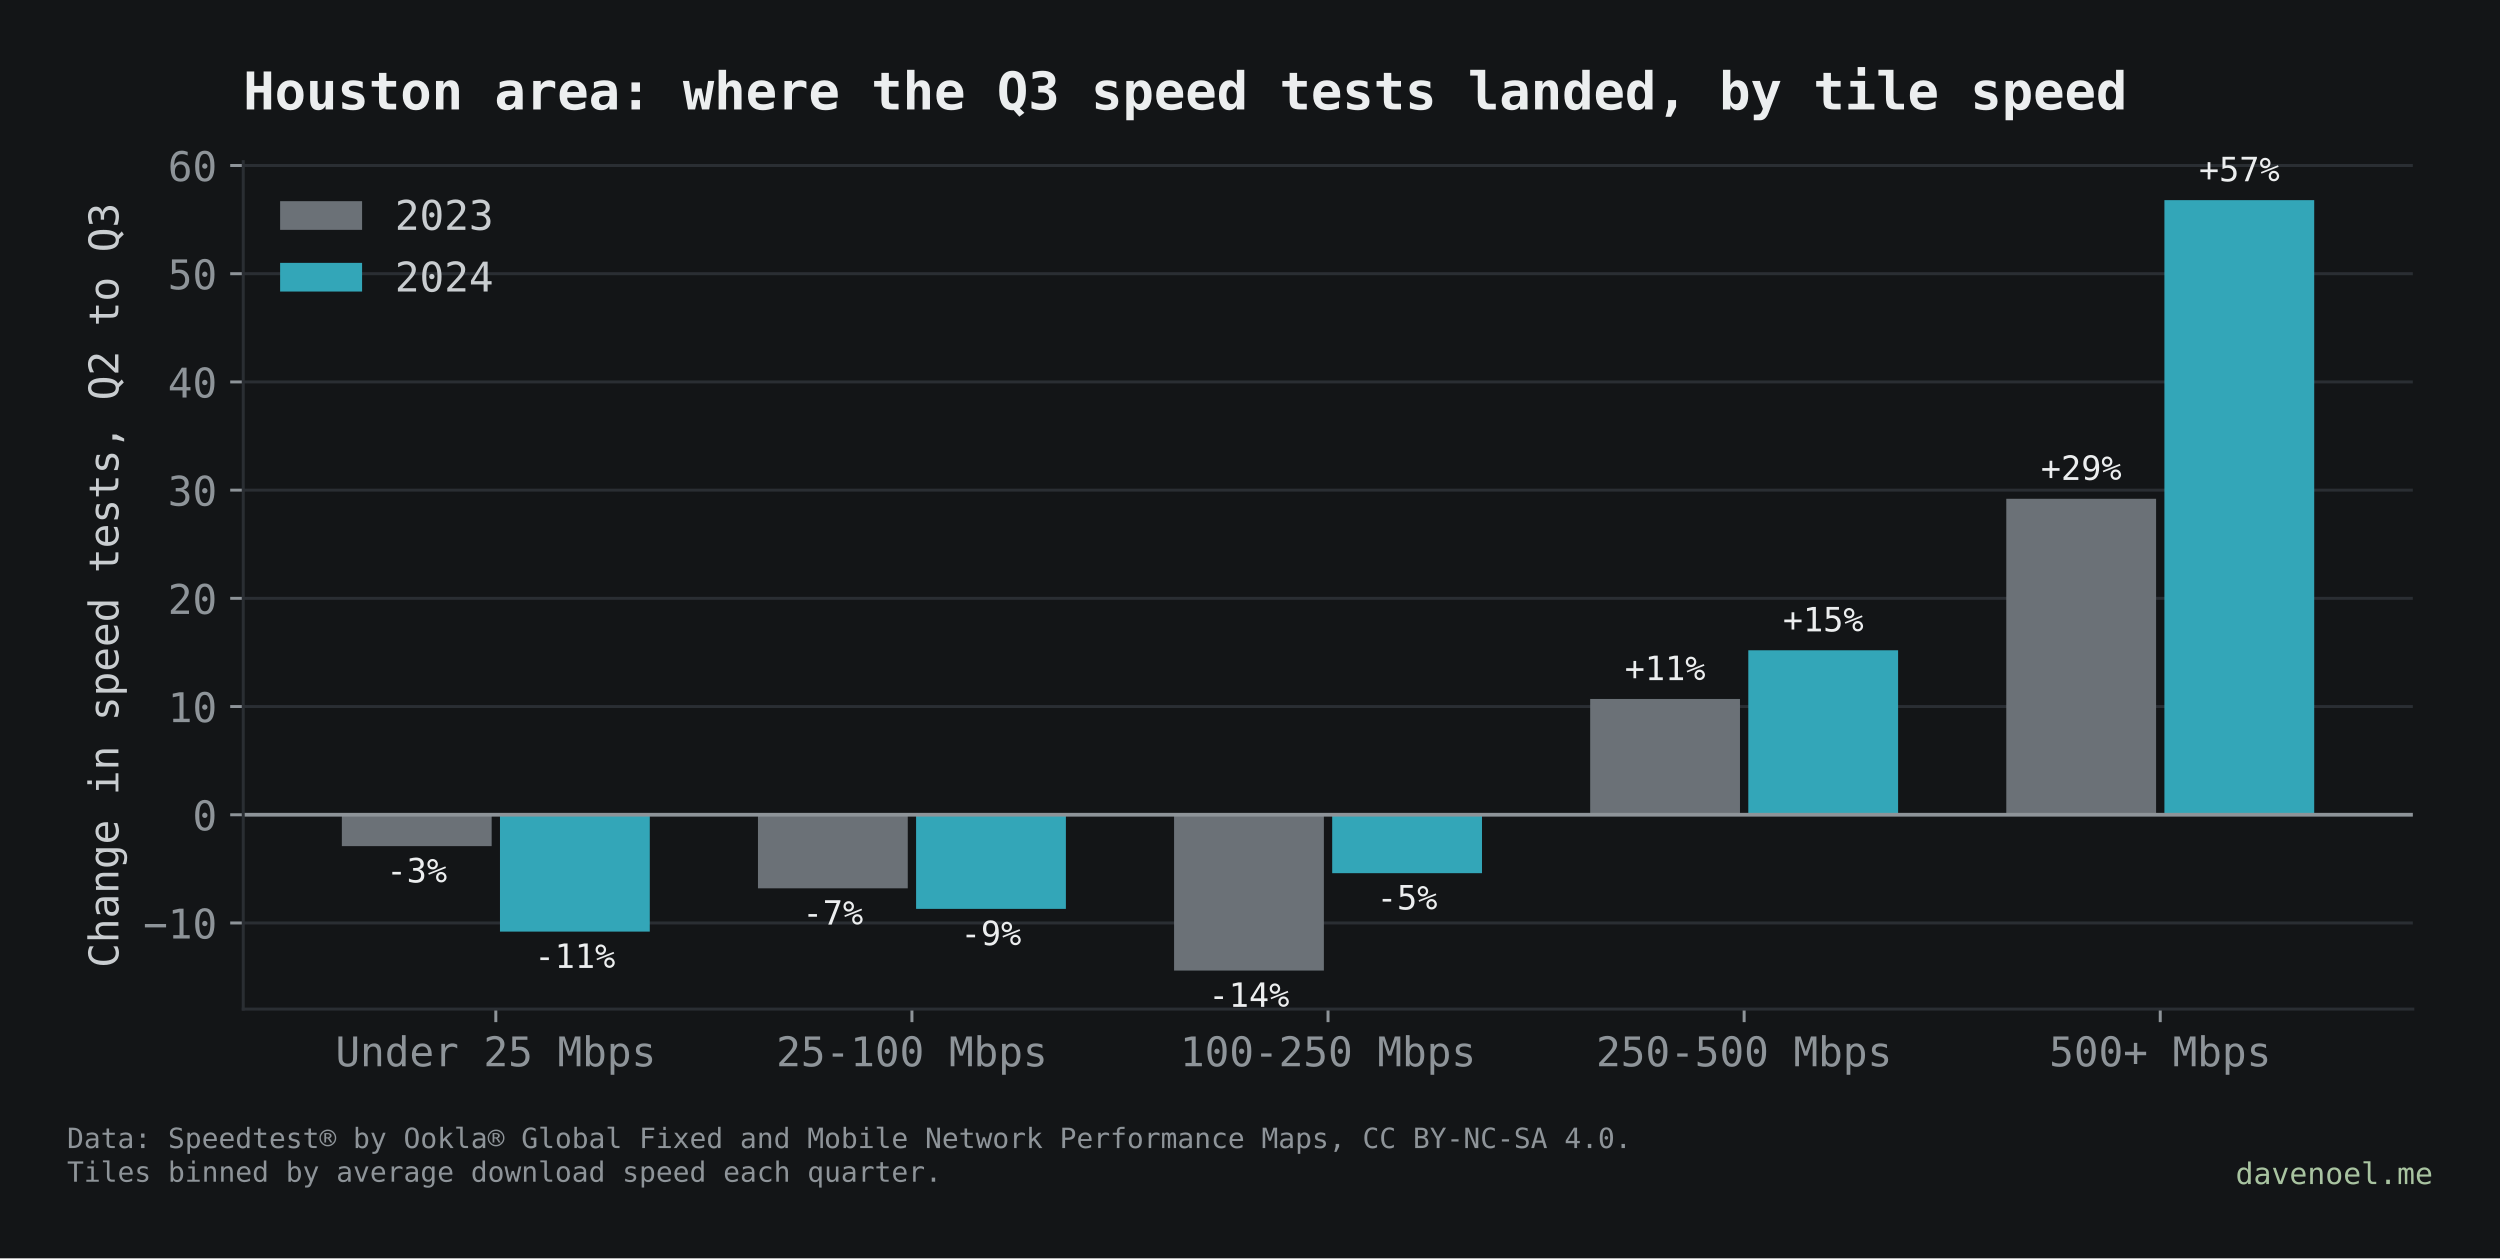
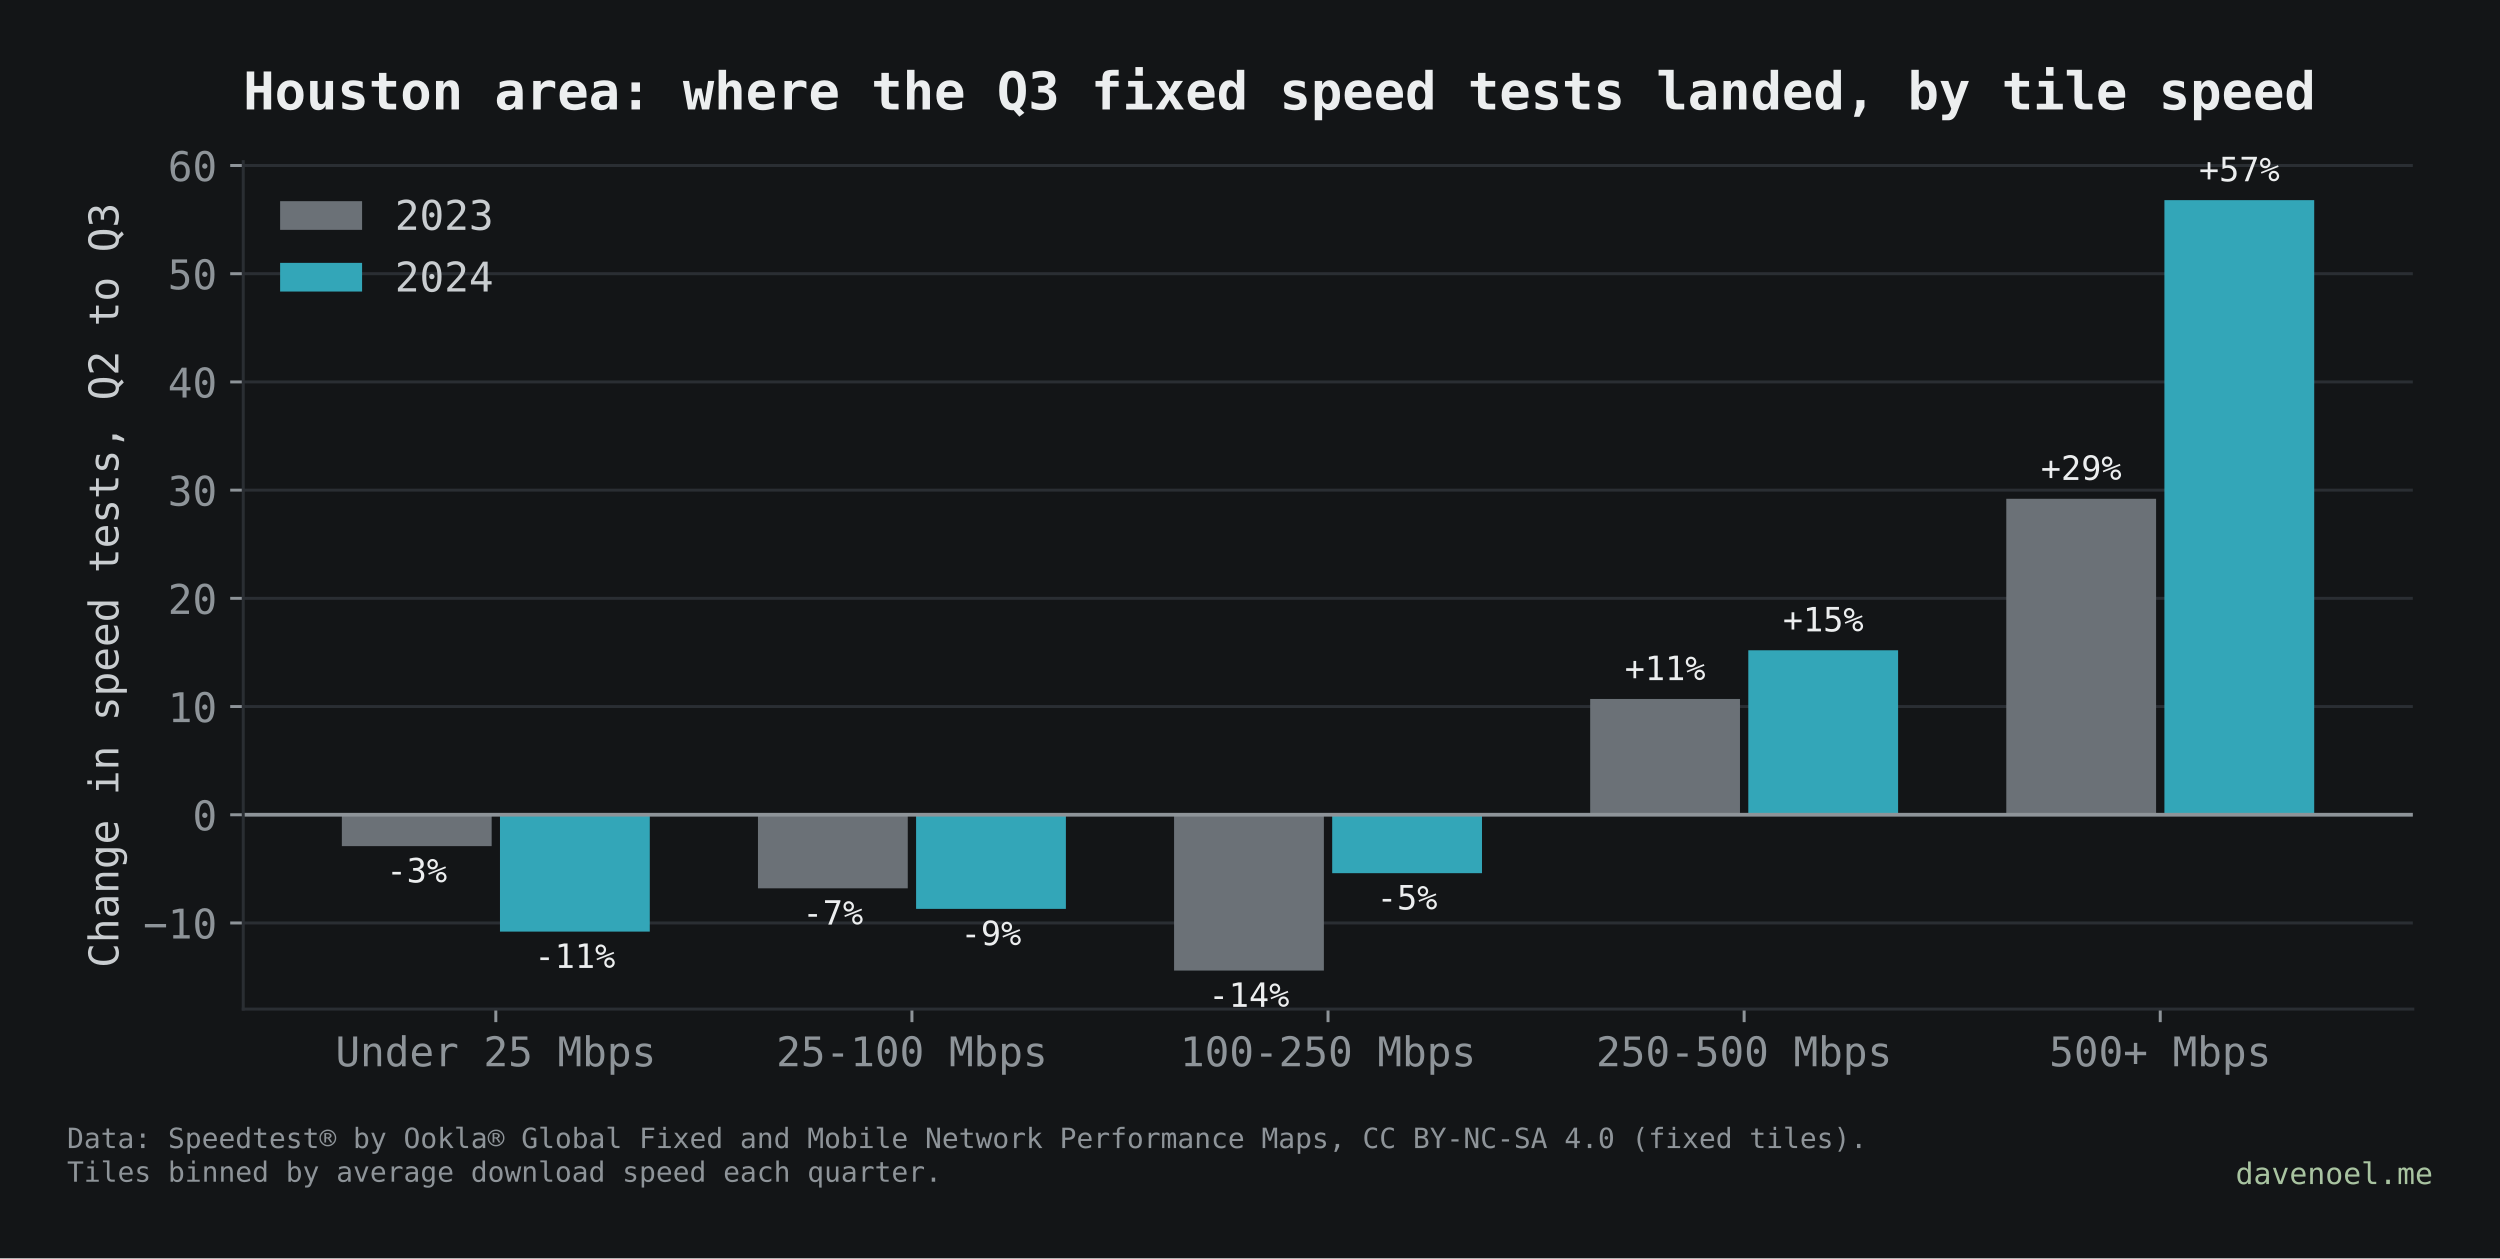
<svg xmlns="http://www.w3.org/2000/svg" xmlns:xlink="http://www.w3.org/1999/xlink" width="671.04pt" height="337.751pt" viewBox="0 0 671.04 337.751" version="1.1">
  <defs>
    <style type="text/css">*{stroke-linejoin: round; stroke-linecap: butt}</style>
  </defs>
  <g id="figure_1">
    <g id="patch_1">
      <path d="M 0 337.751  L 671.04 337.751  L 671.04 0  L 0 0  z " style="fill: #131517" />
    </g>
    <g id="axes_1">
      <g id="patch_2">
        <path d="M 65.29 270.854  L 647.64 270.854  L 647.64 43.382  L 65.29 43.382  z " style="fill: #131517" />
      </g>
      <g id="matplotlib.axis_1">
        <g id="xtick_1">
          <g id="line2d_1">
            <defs>
-               <path id="md07e4394e1" d="M 0 0  L 0 3.5  " style="stroke: #8e9499; stroke-width: 0.8" />
+               <path id="mabb8f14715" d="M 0 0  L 0 3.5  " style="stroke: #8e9499; stroke-width: 0.8" />
            </defs>
            <g>
-               <use xlink:href="#md07e4394e1" x="133.086" y="270.854" style="fill: #8e9499; stroke: #8e9499; stroke-width: 0.8" />
+               <use xlink:href="#mabb8f14715" x="133.086" y="270.854" style="fill: #8e9499; stroke: #8e9499; stroke-width: 0.8" />
            </g>
          </g>
          <g id="text_1">
            <text style="font-size: 11px; font-family: 'DejaVu Sans Mono'; text-anchor: middle; fill: #8e9499" x="133.086" y="286.212" transform="rotate(-0 133.0859 286.2124)">Under 25 Mbps</text>
          </g>
        </g>
        <g id="xtick_2">
          <g id="line2d_2">
            <g>
-               <use xlink:href="#md07e4394e1" x="244.776" y="270.854" style="fill: #8e9499; stroke: #8e9499; stroke-width: 0.8" />
+               <use xlink:href="#mabb8f14715" x="244.776" y="270.854" style="fill: #8e9499; stroke: #8e9499; stroke-width: 0.8" />
            </g>
          </g>
          <g id="text_2">
            <text style="font-size: 11px; font-family: 'DejaVu Sans Mono'; text-anchor: middle; fill: #8e9499" x="244.776" y="286.212" transform="rotate(-0 244.7755 286.2124)">25-100 Mbps</text>
          </g>
        </g>
        <g id="xtick_3">
          <g id="line2d_3">
            <g>
-               <use xlink:href="#md07e4394e1" x="356.465" y="270.854" style="fill: #8e9499; stroke: #8e9499; stroke-width: 0.8" />
+               <use xlink:href="#mabb8f14715" x="356.465" y="270.854" style="fill: #8e9499; stroke: #8e9499; stroke-width: 0.8" />
            </g>
          </g>
          <g id="text_3">
            <text style="font-size: 11px; font-family: 'DejaVu Sans Mono'; text-anchor: middle; fill: #8e9499" x="356.465" y="286.212" transform="rotate(-0 356.4652 286.2124)">100-250 Mbps</text>
          </g>
        </g>
        <g id="xtick_4">
          <g id="line2d_4">
            <g>
-               <use xlink:href="#md07e4394e1" x="468.155" y="270.854" style="fill: #8e9499; stroke: #8e9499; stroke-width: 0.8" />
+               <use xlink:href="#mabb8f14715" x="468.155" y="270.854" style="fill: #8e9499; stroke: #8e9499; stroke-width: 0.8" />
            </g>
          </g>
          <g id="text_4">
            <text style="font-size: 11px; font-family: 'DejaVu Sans Mono'; text-anchor: middle; fill: #8e9499" x="468.155" y="286.212" transform="rotate(-0 468.1548 286.2124)">250-500 Mbps</text>
          </g>
        </g>
        <g id="xtick_5">
          <g id="line2d_5">
            <g>
-               <use xlink:href="#md07e4394e1" x="579.844" y="270.854" style="fill: #8e9499; stroke: #8e9499; stroke-width: 0.8" />
+               <use xlink:href="#mabb8f14715" x="579.844" y="270.854" style="fill: #8e9499; stroke: #8e9499; stroke-width: 0.8" />
            </g>
          </g>
          <g id="text_5">
            <text style="font-size: 11px; font-family: 'DejaVu Sans Mono'; text-anchor: middle; fill: #8e9499" x="579.844" y="286.212" transform="rotate(-0 579.8444 286.2124)">500+ Mbps</text>
          </g>
        </g>
      </g>
      <g id="matplotlib.axis_2">
        <g id="ytick_1">
          <g id="line2d_6">
-             <path d="M 65.29 247.735  L 647.64 247.735  " clip-path="url(#p90957f58d3)" style="fill: none; stroke: #2a2e33; stroke-width: 0.8; stroke-linecap: square" />
+             <path d="M 65.29 247.735  L 647.64 247.735  " clip-path="url(#p8d8a871283)" style="fill: none; stroke: #2a2e33; stroke-width: 0.8; stroke-linecap: square" />
          </g>
          <g id="line2d_7">
            <defs>
-               <path id="m27dc51e0c3" d="M 0 0  L -3.5 0  " style="stroke: #8e9499; stroke-width: 0.8" />
+               <path id="m5c21d03d57" d="M 0 0  L -3.5 0  " style="stroke: #8e9499; stroke-width: 0.8" />
            </defs>
            <g>
-               <use xlink:href="#m27dc51e0c3" x="65.29" y="247.735" style="fill: #8e9499; stroke: #8e9499; stroke-width: 0.8" />
+               <use xlink:href="#m5c21d03d57" x="65.29" y="247.735" style="fill: #8e9499; stroke: #8e9499; stroke-width: 0.8" />
            </g>
          </g>
          <g id="text_6">
            <text style="font-size: 11px; font-family: 'DejaVu Sans Mono'; text-anchor: end; fill: #8e9499" x="58.29" y="251.914" transform="rotate(-0 58.2903 251.9138)">−10</text>
          </g>
        </g>
        <g id="ytick_2">
          <g id="line2d_8">
-             <path d="M 65.29 218.691  L 647.64 218.691  " clip-path="url(#p90957f58d3)" style="fill: none; stroke: #2a2e33; stroke-width: 0.8; stroke-linecap: square" />
+             <path d="M 65.29 218.691  L 647.64 218.691  " clip-path="url(#p8d8a871283)" style="fill: none; stroke: #2a2e33; stroke-width: 0.8; stroke-linecap: square" />
          </g>
          <g id="line2d_9">
            <g>
-               <use xlink:href="#m27dc51e0c3" x="65.29" y="218.691" style="fill: #8e9499; stroke: #8e9499; stroke-width: 0.8" />
+               <use xlink:href="#m5c21d03d57" x="65.29" y="218.691" style="fill: #8e9499; stroke: #8e9499; stroke-width: 0.8" />
            </g>
          </g>
          <g id="text_7">
            <text style="font-size: 11px; font-family: 'DejaVu Sans Mono'; text-anchor: end; fill: #8e9499" x="58.29" y="222.87" transform="rotate(-0 58.2903 222.8698)">0</text>
          </g>
        </g>
        <g id="ytick_3">
          <g id="line2d_10">
-             <path d="M 65.29 189.647  L 647.64 189.647  " clip-path="url(#p90957f58d3)" style="fill: none; stroke: #2a2e33; stroke-width: 0.8; stroke-linecap: square" />
+             <path d="M 65.29 189.647  L 647.64 189.647  " clip-path="url(#p8d8a871283)" style="fill: none; stroke: #2a2e33; stroke-width: 0.8; stroke-linecap: square" />
          </g>
          <g id="line2d_11">
            <g>
-               <use xlink:href="#m27dc51e0c3" x="65.29" y="189.647" style="fill: #8e9499; stroke: #8e9499; stroke-width: 0.8" />
+               <use xlink:href="#m5c21d03d57" x="65.29" y="189.647" style="fill: #8e9499; stroke: #8e9499; stroke-width: 0.8" />
            </g>
          </g>
          <g id="text_8">
            <text style="font-size: 11px; font-family: 'DejaVu Sans Mono'; text-anchor: end; fill: #8e9499" x="58.29" y="193.826" transform="rotate(-0 58.2903 193.8258)">10</text>
          </g>
        </g>
        <g id="ytick_4">
          <g id="line2d_12">
-             <path d="M 65.29 160.603  L 647.64 160.603  " clip-path="url(#p90957f58d3)" style="fill: none; stroke: #2a2e33; stroke-width: 0.8; stroke-linecap: square" />
+             <path d="M 65.29 160.603  L 647.64 160.603  " clip-path="url(#p8d8a871283)" style="fill: none; stroke: #2a2e33; stroke-width: 0.8; stroke-linecap: square" />
          </g>
          <g id="line2d_13">
            <g>
-               <use xlink:href="#m27dc51e0c3" x="65.29" y="160.603" style="fill: #8e9499; stroke: #8e9499; stroke-width: 0.8" />
+               <use xlink:href="#m5c21d03d57" x="65.29" y="160.603" style="fill: #8e9499; stroke: #8e9499; stroke-width: 0.8" />
            </g>
          </g>
          <g id="text_9">
            <text style="font-size: 11px; font-family: 'DejaVu Sans Mono'; text-anchor: end; fill: #8e9499" x="58.29" y="164.782" transform="rotate(-0 58.2903 164.7818)">20</text>
          </g>
        </g>
        <g id="ytick_5">
          <g id="line2d_14">
-             <path d="M 65.29 131.559  L 647.64 131.559  " clip-path="url(#p90957f58d3)" style="fill: none; stroke: #2a2e33; stroke-width: 0.8; stroke-linecap: square" />
+             <path d="M 65.29 131.559  L 647.64 131.559  " clip-path="url(#p8d8a871283)" style="fill: none; stroke: #2a2e33; stroke-width: 0.8; stroke-linecap: square" />
          </g>
          <g id="line2d_15">
            <g>
-               <use xlink:href="#m27dc51e0c3" x="65.29" y="131.559" style="fill: #8e9499; stroke: #8e9499; stroke-width: 0.8" />
+               <use xlink:href="#m5c21d03d57" x="65.29" y="131.559" style="fill: #8e9499; stroke: #8e9499; stroke-width: 0.8" />
            </g>
          </g>
          <g id="text_10">
            <text style="font-size: 11px; font-family: 'DejaVu Sans Mono'; text-anchor: end; fill: #8e9499" x="58.29" y="135.738" transform="rotate(-0 58.2903 135.7378)">30</text>
          </g>
        </g>
        <g id="ytick_6">
          <g id="line2d_16">
-             <path d="M 65.29 102.515  L 647.64 102.515  " clip-path="url(#p90957f58d3)" style="fill: none; stroke: #2a2e33; stroke-width: 0.8; stroke-linecap: square" />
+             <path d="M 65.29 102.515  L 647.64 102.515  " clip-path="url(#p8d8a871283)" style="fill: none; stroke: #2a2e33; stroke-width: 0.8; stroke-linecap: square" />
          </g>
          <g id="line2d_17">
            <g>
-               <use xlink:href="#m27dc51e0c3" x="65.29" y="102.515" style="fill: #8e9499; stroke: #8e9499; stroke-width: 0.8" />
+               <use xlink:href="#m5c21d03d57" x="65.29" y="102.515" style="fill: #8e9499; stroke: #8e9499; stroke-width: 0.8" />
            </g>
          </g>
          <g id="text_11">
            <text style="font-size: 11px; font-family: 'DejaVu Sans Mono'; text-anchor: end; fill: #8e9499" x="58.29" y="106.694" transform="rotate(-0 58.2903 106.6938)">40</text>
          </g>
        </g>
        <g id="ytick_7">
          <g id="line2d_18">
-             <path d="M 65.29 73.471  L 647.64 73.471  " clip-path="url(#p90957f58d3)" style="fill: none; stroke: #2a2e33; stroke-width: 0.8; stroke-linecap: square" />
+             <path d="M 65.29 73.471  L 647.64 73.471  " clip-path="url(#p8d8a871283)" style="fill: none; stroke: #2a2e33; stroke-width: 0.8; stroke-linecap: square" />
          </g>
          <g id="line2d_19">
            <g>
-               <use xlink:href="#m27dc51e0c3" x="65.29" y="73.471" style="fill: #8e9499; stroke: #8e9499; stroke-width: 0.8" />
+               <use xlink:href="#m5c21d03d57" x="65.29" y="73.471" style="fill: #8e9499; stroke: #8e9499; stroke-width: 0.8" />
            </g>
          </g>
          <g id="text_12">
            <text style="font-size: 11px; font-family: 'DejaVu Sans Mono'; text-anchor: end; fill: #8e9499" x="58.29" y="77.65" transform="rotate(-0 58.2903 77.64985)">50</text>
          </g>
        </g>
        <g id="ytick_8">
          <g id="line2d_20">
-             <path d="M 65.29 44.427  L 647.64 44.427  " clip-path="url(#p90957f58d3)" style="fill: none; stroke: #2a2e33; stroke-width: 0.8; stroke-linecap: square" />
+             <path d="M 65.29 44.427  L 647.64 44.427  " clip-path="url(#p8d8a871283)" style="fill: none; stroke: #2a2e33; stroke-width: 0.8; stroke-linecap: square" />
          </g>
          <g id="line2d_21">
            <g>
-               <use xlink:href="#m27dc51e0c3" x="65.29" y="44.427" style="fill: #8e9499; stroke: #8e9499; stroke-width: 0.8" />
+               <use xlink:href="#m5c21d03d57" x="65.29" y="44.427" style="fill: #8e9499; stroke: #8e9499; stroke-width: 0.8" />
            </g>
          </g>
          <g id="text_13">
            <text style="font-size: 11px; font-family: 'DejaVu Sans Mono'; text-anchor: end; fill: #8e9499" x="58.29" y="48.606" transform="rotate(-0 58.2903 48.60586)">60</text>
          </g>
        </g>
        <g id="text_14">
          <text style="font-size: 11px; font-family: 'DejaVu Sans Mono'; text-anchor: middle; fill: #c9cdd0" x="31.781" y="157.118" transform="rotate(-90 31.7807 157.1178)">Change in speed tests, Q2 to Q3</text>
        </g>
      </g>
      <g id="patch_3">
-         <path d="M 91.761 218.691  L 131.969 218.691  L 131.969 227.114  L 91.761 227.114  z " clip-path="url(#p90957f58d3)" style="fill: #6b7177" />
+         <path d="M 91.761 218.691  L 131.969 218.691  L 131.969 227.114  L 91.761 227.114  z " clip-path="url(#p8d8a871283)" style="fill: #6b7177" />
      </g>
      <g id="patch_4">
-         <path d="M 203.45 218.691  L 243.659 218.691  L 243.659 238.441  L 203.45 238.441  z " clip-path="url(#p90957f58d3)" style="fill: #6b7177" />
+         <path d="M 203.45 218.691  L 243.659 218.691  L 243.659 238.441  L 203.45 238.441  z " clip-path="url(#p8d8a871283)" style="fill: #6b7177" />
      </g>
      <g id="patch_5">
-         <path d="M 315.14 218.691  L 355.348 218.691  L 355.348 260.514  L 315.14 260.514  z " clip-path="url(#p90957f58d3)" style="fill: #6b7177" />
+         <path d="M 315.14 218.691  L 355.348 218.691  L 355.348 260.514  L 315.14 260.514  z " clip-path="url(#p8d8a871283)" style="fill: #6b7177" />
      </g>
      <g id="patch_6">
-         <path d="M 426.83 218.691  L 467.038 218.691  L 467.038 187.614  L 426.83 187.614  z " clip-path="url(#p90957f58d3)" style="fill: #6b7177" />
+         <path d="M 426.83 218.691  L 467.038 218.691  L 467.038 187.614  L 426.83 187.614  z " clip-path="url(#p8d8a871283)" style="fill: #6b7177" />
      </g>
      <g id="patch_7">
-         <path d="M 538.519 218.691  L 578.728 218.691  L 578.728 133.883  L 538.519 133.883  z " clip-path="url(#p90957f58d3)" style="fill: #6b7177" />
+         <path d="M 538.519 218.691  L 578.728 218.691  L 578.728 133.883  L 538.519 133.883  z " clip-path="url(#p8d8a871283)" style="fill: #6b7177" />
      </g>
      <g id="patch_8">
-         <path d="M 134.203 218.691  L 174.411 218.691  L 174.411 250.059  L 134.203 250.059  z " clip-path="url(#p90957f58d3)" style="fill: #33a6b8" />
+         <path d="M 134.203 218.691  L 174.411 218.691  L 174.411 250.059  L 134.203 250.059  z " clip-path="url(#p8d8a871283)" style="fill: #33a6b8" />
      </g>
      <g id="patch_9">
-         <path d="M 245.892 218.691  L 286.101 218.691  L 286.101 243.959  L 245.892 243.959  z " clip-path="url(#p90957f58d3)" style="fill: #33a6b8" />
+         <path d="M 245.892 218.691  L 286.101 218.691  L 286.101 243.959  L 245.892 243.959  z " clip-path="url(#p8d8a871283)" style="fill: #33a6b8" />
      </g>
      <g id="patch_10">
-         <path d="M 357.582 218.691  L 397.79 218.691  L 397.79 234.375  L 357.582 234.375  z " clip-path="url(#p90957f58d3)" style="fill: #33a6b8" />
+         <path d="M 357.582 218.691  L 397.79 218.691  L 397.79 234.375  L 357.582 234.375  z " clip-path="url(#p8d8a871283)" style="fill: #33a6b8" />
      </g>
      <g id="patch_11">
-         <path d="M 469.272 218.691  L 509.48 218.691  L 509.48 174.544  L 469.272 174.544  z " clip-path="url(#p90957f58d3)" style="fill: #33a6b8" />
+         <path d="M 469.272 218.691  L 509.48 218.691  L 509.48 174.544  L 469.272 174.544  z " clip-path="url(#p8d8a871283)" style="fill: #33a6b8" />
      </g>
      <g id="patch_12">
-         <path d="M 580.961 218.691  L 621.17 218.691  L 621.17 53.721  L 580.961 53.721  z " clip-path="url(#p90957f58d3)" style="fill: #33a6b8" />
+         <path d="M 580.961 218.691  L 621.17 218.691  L 621.17 53.721  L 580.961 53.721  z " clip-path="url(#p8d8a871283)" style="fill: #33a6b8" />
      </g>
      <g id="line2d_22">
-         <path d="M 65.29 218.691  L 647.64 218.691  " clip-path="url(#p90957f58d3)" style="fill: none; stroke: #8e9499; stroke-linecap: square" />
+         <path d="M 65.29 218.691  L 647.64 218.691  " clip-path="url(#p8d8a871283)" style="fill: none; stroke: #8e9499; stroke-linecap: square" />
      </g>
      <g id="patch_13">
        <path d="M 65.29 270.854  L 65.29 43.382  " style="fill: none; stroke: #2a2e33; stroke-width: 0.8; stroke-linejoin: miter; stroke-linecap: square" />
      </g>
      <g id="patch_14">
        <path d="M 65.29 270.854  L 647.64 270.854  " style="fill: none; stroke: #2a2e33; stroke-width: 0.8; stroke-linejoin: miter; stroke-linecap: square" />
      </g>
      <g id="text_15">
        <text style="font-size: 9px; font-family: 'DejaVu Sans Mono'; text-anchor: middle; fill: #eceeef" x="111.865" y="236.856" transform="rotate(-0 111.8649 236.8562)">-3%</text>
      </g>
      <g id="text_16">
        <text style="font-size: 9px; font-family: 'DejaVu Sans Mono'; text-anchor: middle; fill: #eceeef" x="223.555" y="248.183" transform="rotate(-0 223.5545 248.1833)">-7%</text>
      </g>
      <g id="text_17">
        <text style="font-size: 9px; font-family: 'DejaVu Sans Mono'; text-anchor: middle; fill: #eceeef" x="335.244" y="270.257" transform="rotate(-0 335.2441 270.2567)">-14%</text>
      </g>
      <g id="text_18">
        <text style="font-size: 9px; font-family: 'DejaVu Sans Mono'; text-anchor: middle; fill: #eceeef" x="446.934" y="182.548" transform="rotate(-0 446.9337 182.5475)">+11%</text>
      </g>
      <g id="text_19">
        <text style="font-size: 9px; font-family: 'DejaVu Sans Mono'; text-anchor: middle; fill: #eceeef" x="558.623" y="128.816" transform="rotate(-0 558.6234 128.8161)">+29%</text>
      </g>
      <g id="text_20">
        <text style="font-size: 9px; font-family: 'DejaVu Sans Mono'; text-anchor: middle; fill: #eceeef" x="154.307" y="259.801" transform="rotate(-0 154.3069 259.8009)">-11%</text>
      </g>
      <g id="text_21">
        <text style="font-size: 9px; font-family: 'DejaVu Sans Mono'; text-anchor: middle; fill: #eceeef" x="265.997" y="253.702" transform="rotate(-0 265.9966 253.7017)">-9%</text>
      </g>
      <g id="text_22">
        <text style="font-size: 9px; font-family: 'DejaVu Sans Mono'; text-anchor: middle; fill: #eceeef" x="377.686" y="244.117" transform="rotate(-0 377.6862 244.1172)">-5%</text>
      </g>
      <g id="text_23">
        <text style="font-size: 9px; font-family: 'DejaVu Sans Mono'; text-anchor: middle; fill: #eceeef" x="489.376" y="169.478" transform="rotate(-0 489.3758 169.4777)">+15%</text>
      </g>
      <g id="text_24">
        <text style="font-size: 9px; font-family: 'DejaVu Sans Mono'; text-anchor: middle; fill: #eceeef" x="601.065" y="48.655" transform="rotate(-0 601.0654 48.65472)">+57%</text>
      </g>
      <g id="text_25">
-         <text style="font-weight: 700; font-size: 14px; font-family: 'DejaVu Sans Mono'; text-anchor: start; fill: #eceeef" x="65.29" y="29.382" transform="rotate(-0 65.29031 29.38156)">Houston area: where the Q3 speed tests landed, by tile speed</text>
+         <text style="font-weight: 700; font-size: 14px; font-family: 'DejaVu Sans Mono'; text-anchor: start; fill: #eceeef" x="65.29" y="29.382" transform="rotate(-0 65.29031 29.38156)">Houston area: where the Q3 fixed speed tests landed, by tile speed</text>
      </g>
      <g id="legend_1">
        <g id="patch_15">
          <path d="M 75.19 61.698  L 97.19 61.698  L 97.19 53.998  L 75.19 53.998  z " style="fill: #6b7177" />
        </g>
        <g id="text_26">
          <text style="font-size: 11px; font-family: 'DejaVu Sans Mono'; text-anchor: start; fill: #c9cdd0" x="105.99" y="61.698" transform="rotate(-0 105.9903 61.69828)">2023</text>
        </g>
        <g id="patch_16">
          <path d="M 75.19 78.258  L 97.19 78.258  L 97.19 70.558  L 75.19 70.558  z " style="fill: #33a6b8" />
        </g>
        <g id="text_27">
          <text style="font-size: 11px; font-family: 'DejaVu Sans Mono'; text-anchor: start; fill: #c9cdd0" x="105.99" y="78.258" transform="rotate(-0 105.9903 78.25758)">2024</text>
        </g>
      </g>
    </g>
    <g id="text_28">
-       <text style="font-size: 7.5px; font-family: 'DejaVu Sans Mono'; fill: #8e9499" transform="translate(18 308.1562)">Data: Speedtest® by Ookla® Global Fixed and Mobile Network Performance Maps, CC BY-NC-SA 4.0.</text>
+       <text style="font-size: 7.5px; font-family: 'DejaVu Sans Mono'; fill: #8e9499" transform="translate(18 308.1562)">Data: Speedtest® by Ookla® Global Fixed and Mobile Network Performance Maps, CC BY-NC-SA 4.0 (fixed tiles).</text>
      <text style="font-size: 7.5px; font-family: 'DejaVu Sans Mono'; fill: #8e9499" transform="translate(18 317.1981)">Tiles binned by average download speed each quarter.</text>
    </g>
    <g id="text_29">
      <text style="font-size: 8px; font-family: 'DejaVu Sans Mono'; text-anchor: end; fill: #a9c4a1" x="653.04" y="317.829" transform="rotate(-0 653.04 317.8287)">davenoel.me</text>
    </g>
  </g>
  <defs>
-     <clipPath id="p90957f58d3">
+     <clipPath id="p8d8a871283">
      <rect x="65.29" y="43.382" width="582.35" height="227.473" />
    </clipPath>
  </defs>
</svg>
